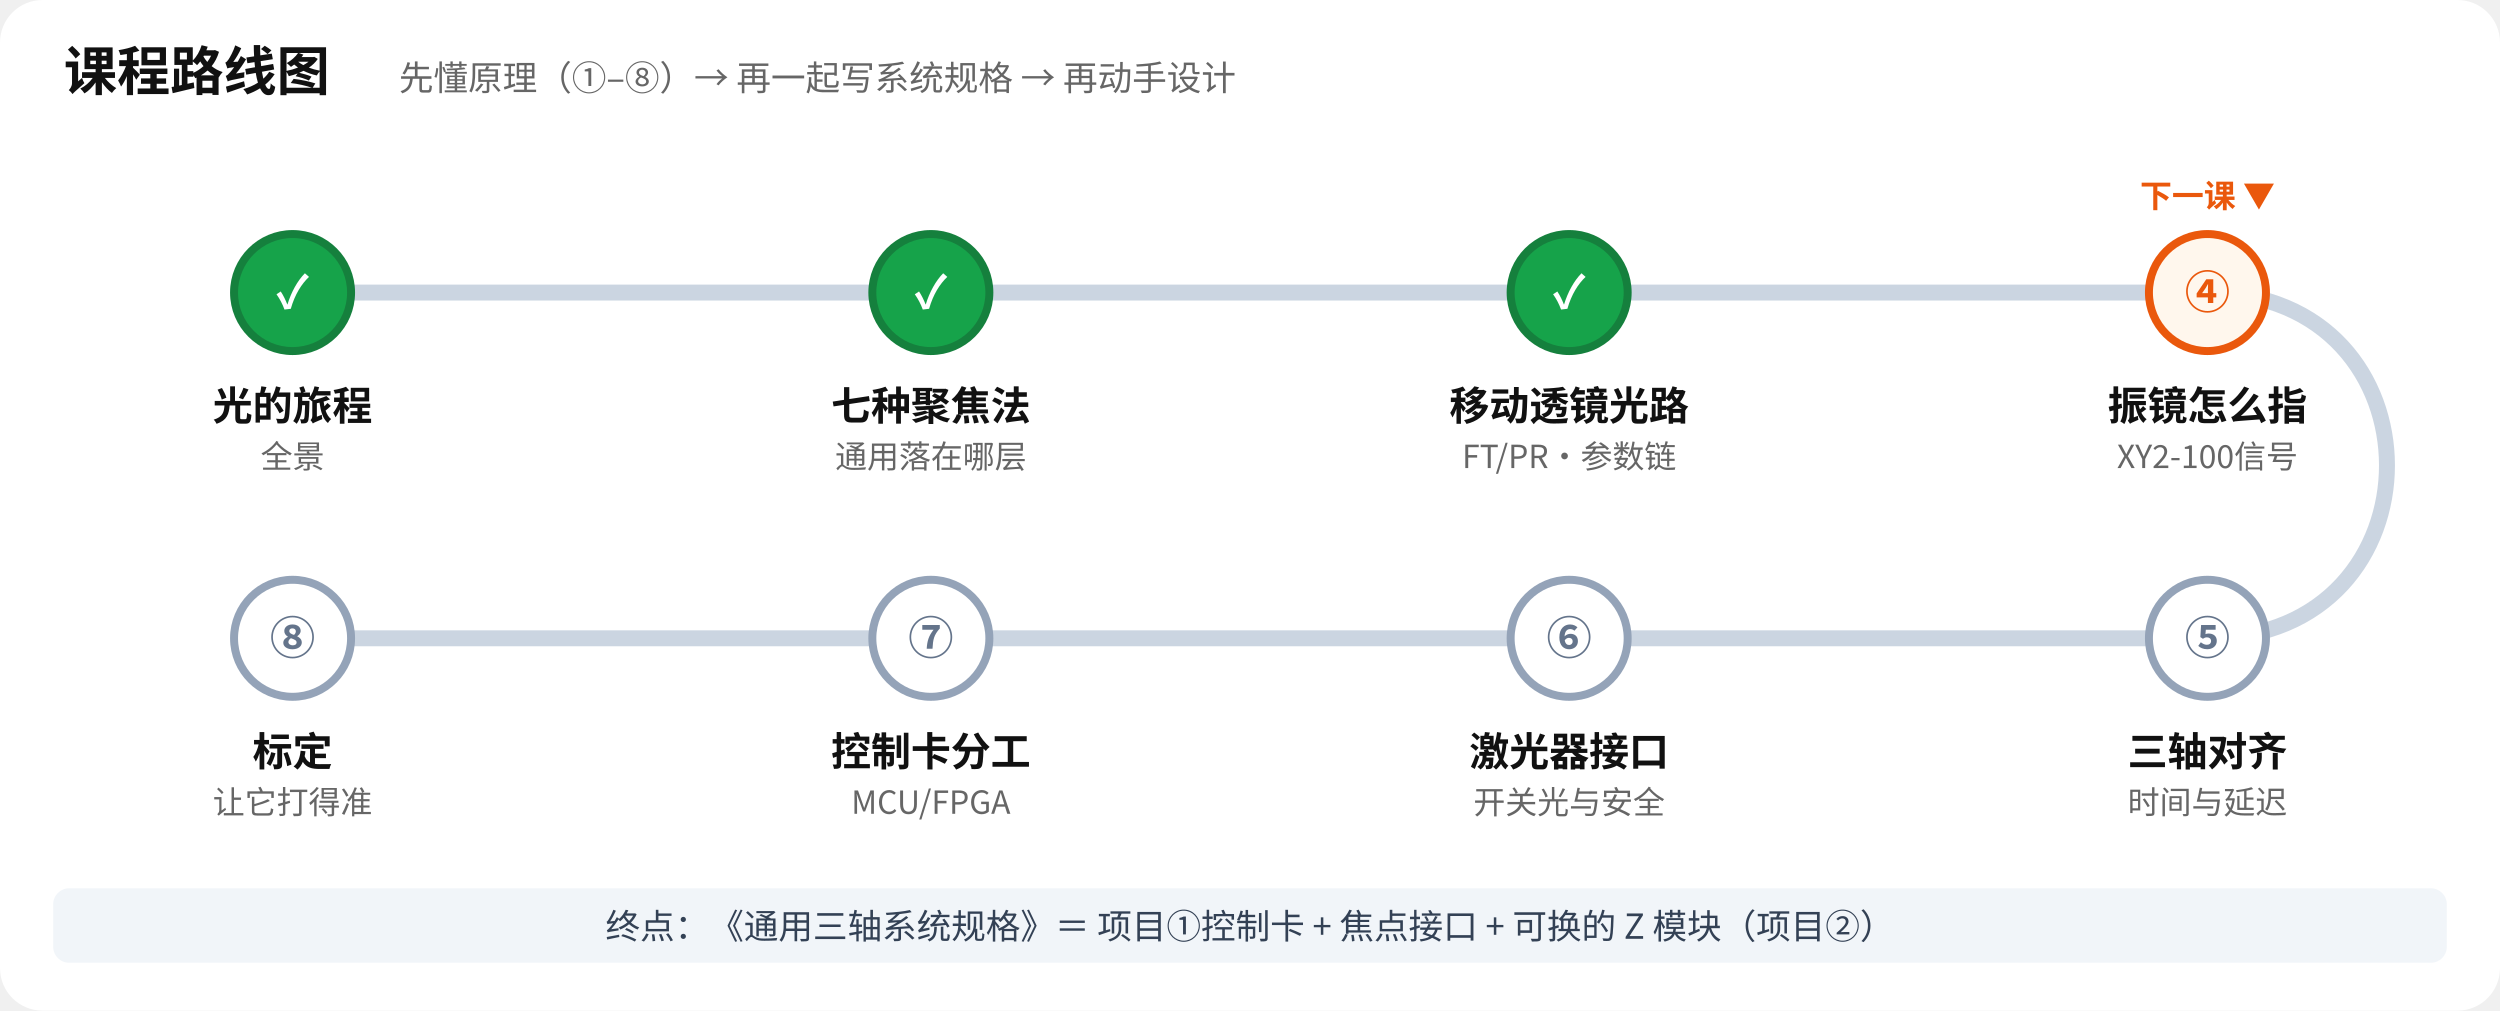
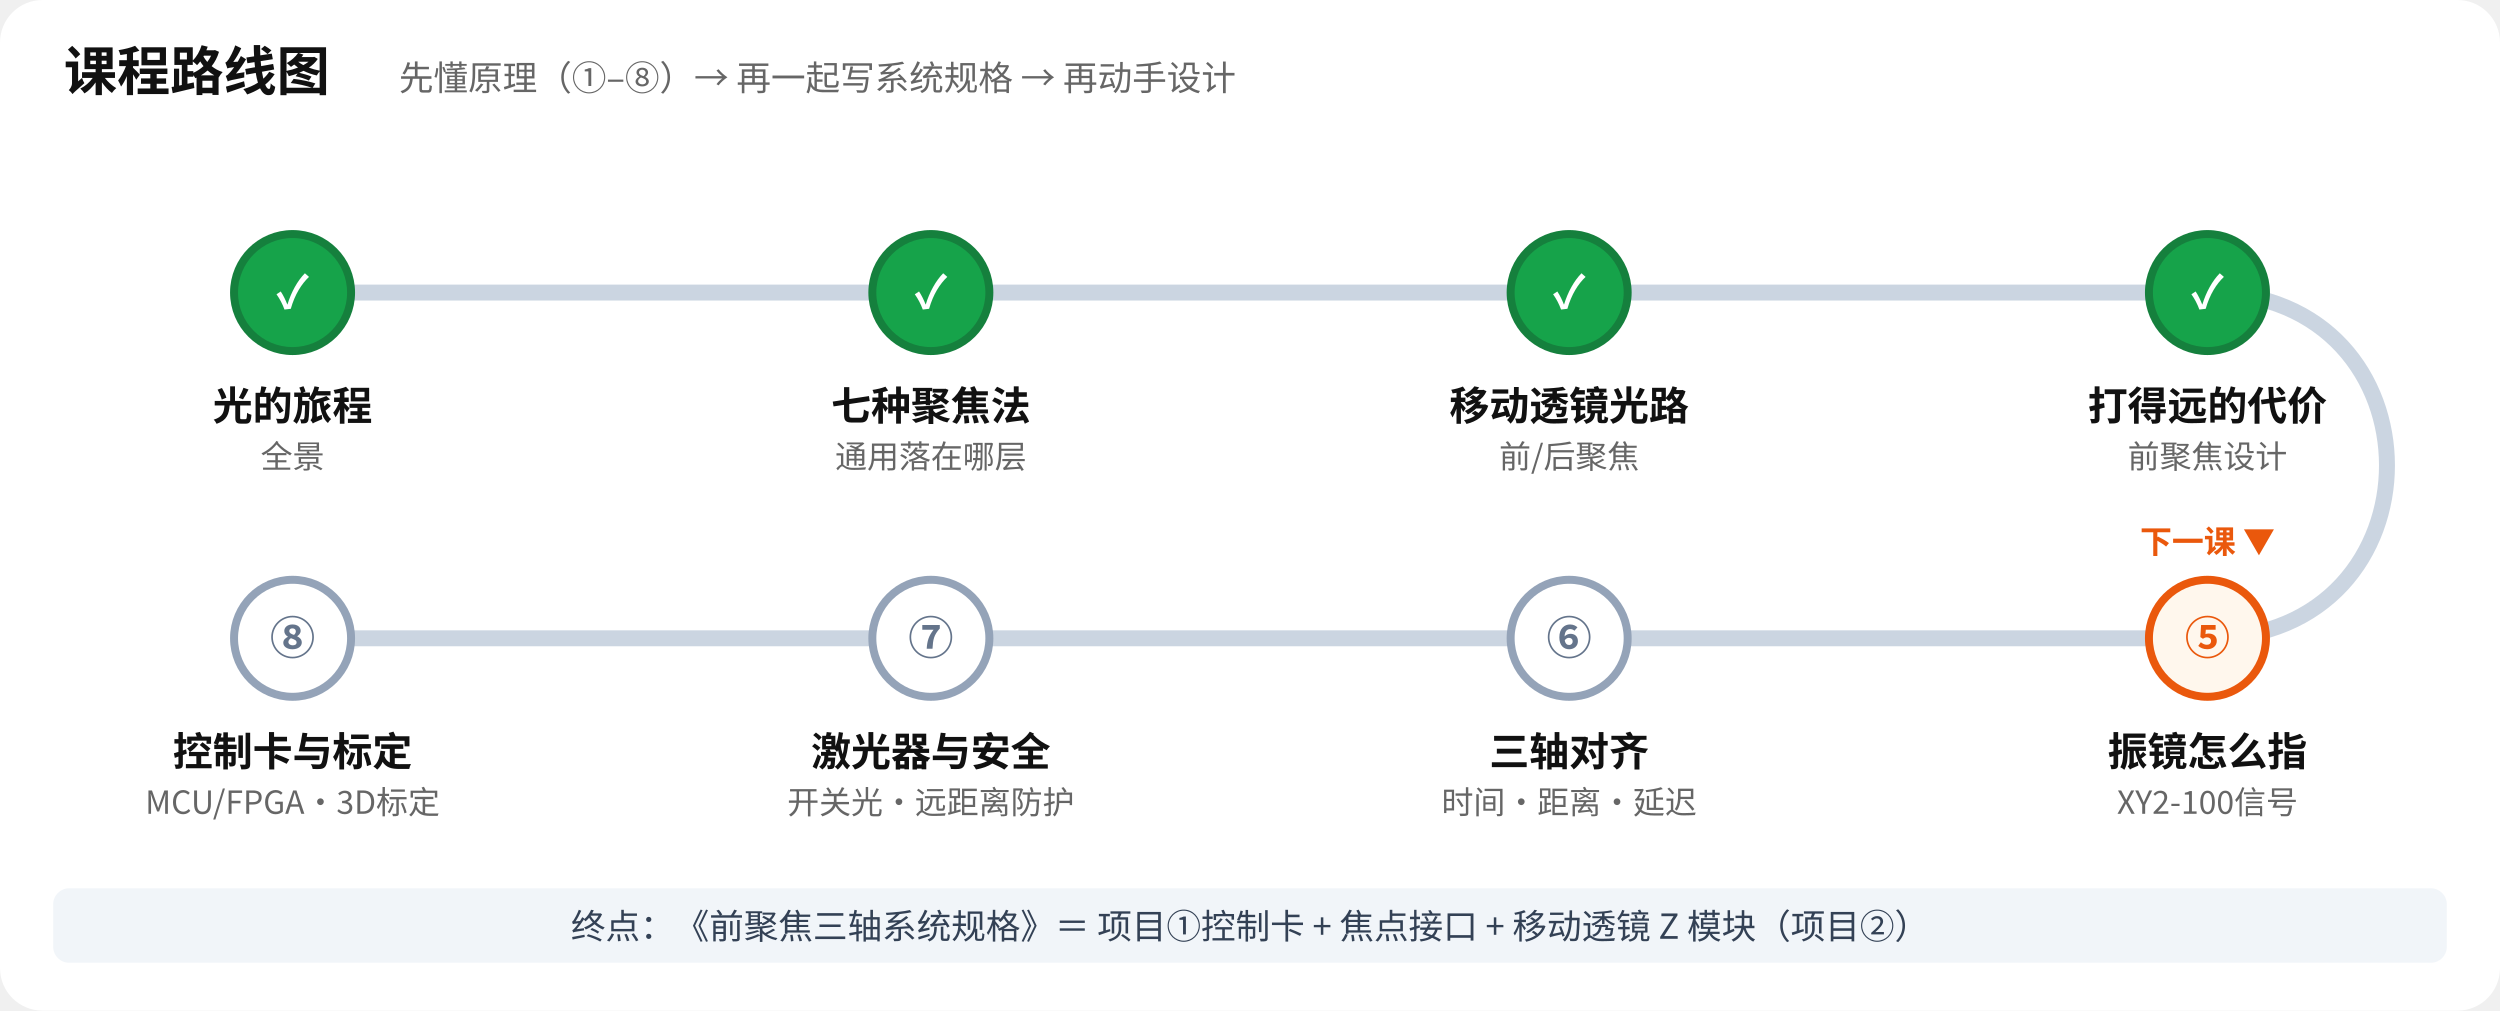
<svg xmlns="http://www.w3.org/2000/svg" viewBox="0 0 940 380" font-family="PingFang SC, Microsoft YaHei, Noto Sans CJK SC, WenQuanYi Zen Hei, sans-serif">
  <rect width="940" height="380" rx="16" fill="#ffffff" />
  <text x="24" y="34" font-size="20" font-weight="700" fill="#111">课程路线图</text>
  <text x="150" y="34" font-size="13" fill="#666">先懂原理（①–⑧）→ 再一起写系统规格 → 再动手设计</text>
  <path d="M110,110 L350,110 L590,110 L830,110 C920,110 920,240 830,240 L830,240 L590,240 L350,240 L110,240" fill="none" stroke="#cbd5e1" stroke-width="6" stroke-linecap="round" />
  <circle cx="110" cy="110" r="22" fill="#16a34a" stroke="#15803d" stroke-width="3" />
  <text x="110" y="116" font-size="17" text-anchor="middle" fill="#fff" font-weight="700">✓</text>
  <text x="110" y="158" font-size="15" text-anchor="middle" fill="#111" font-weight="700">光的旅程</text>
  <text x="110" y="176" font-size="12" text-anchor="middle" fill="#666">全景</text>
  <circle cx="350" cy="110" r="22" fill="#16a34a" stroke="#15803d" stroke-width="3" />
  <text x="350" y="116" font-size="17" text-anchor="middle" fill="#fff" font-weight="700">✓</text>
  <text x="350" y="158" font-size="15" text-anchor="middle" fill="#111" font-weight="700">七种聚焦法</text>
  <text x="350" y="176" font-size="12" text-anchor="middle" fill="#666">通用落在哪层</text>
  <circle cx="590" cy="110" r="22" fill="#16a34a" stroke="#15803d" stroke-width="3" />
  <text x="590" y="116" font-size="17" text-anchor="middle" fill="#fff" font-weight="700">✓</text>
  <text x="590" y="158" font-size="15" text-anchor="middle" fill="#111" font-weight="700">移动透镜光路</text>
-   <text x="590" y="176" font-size="12" text-anchor="middle" fill="#666">FT/PR·参数链</text>
-   <circle cx="830" cy="110" r="22" fill="#fff7ed" stroke="#ea580c" stroke-width="3" />
-   <text x="830" y="116" font-size="17" text-anchor="middle" fill="#ea580c" font-weight="700">④</text>
-   <text x="830" y="158" font-size="15" text-anchor="middle" fill="#111" font-weight="700">振镜怎么指</text>
-   <text x="830" y="176" font-size="12" text-anchor="middle" fill="#666">XY2-100信号</text>
-   <circle cx="830" cy="240" r="22" fill="#fff" stroke="#94a3b8" stroke-width="3" />
-   <text x="830" y="246" font-size="17" text-anchor="middle" fill="#64748b" font-weight="700">⑤</text>
-   <text x="830" y="288" font-size="15" text-anchor="middle" fill="#111" font-weight="700">三轴对齐</text>
-   <text x="830" y="306" font-size="12" text-anchor="middle" fill="#666">时间与延迟</text>
+   <text x="590" y="176" font-size="12" text-anchor="middle" fill="#666">前/后聚焦</text>
+   <circle cx="830" cy="110" r="22" fill="#16a34a" stroke="#15803d" stroke-width="3" />
+   <text x="830" y="116" font-size="17" text-anchor="middle" fill="#fff" font-weight="700">✓</text>
+   <text x="830" y="158" font-size="15" text-anchor="middle" fill="#111" font-weight="700">打得远的代价</text>
+   <text x="830" y="176" font-size="12" text-anchor="middle" fill="#666">前聚焦设计</text>
+   <circle cx="830" cy="240" r="22" fill="#fff7ed" stroke="#ea580c" stroke-width="3" />
+   <text x="830" y="246" font-size="17" text-anchor="middle" fill="#ea580c" font-weight="700">⑤</text>
+   <text x="830" y="288" font-size="15" text-anchor="middle" fill="#111" font-weight="700">振镜怎么指</text>
+   <text x="830" y="306" font-size="12" text-anchor="middle" fill="#666">XY2-100信号</text>
  <circle cx="590" cy="240" r="22" fill="#fff" stroke="#94a3b8" stroke-width="3" />
  <text x="590" y="246" font-size="17" text-anchor="middle" fill="#64748b" font-weight="700">⑥</text>
-   <text x="590" y="288" font-size="15" text-anchor="middle" fill="#111" font-weight="700">激光器接口</text>
-   <text x="590" y="306" font-size="12" text-anchor="middle" fill="#666">开关光与安全</text>
+   <text x="590" y="288" font-size="15" text-anchor="middle" fill="#111" font-weight="700">三轴对齐</text>
+   <text x="590" y="306" font-size="12" text-anchor="middle" fill="#666">时间·距离·延迟</text>
  <circle cx="350" cy="240" r="22" fill="#fff" stroke="#94a3b8" stroke-width="3" />
  <text x="350" y="246" font-size="17" text-anchor="middle" fill="#64748b" font-weight="700">⑦</text>
-   <text x="350" y="288" font-size="15" text-anchor="middle" fill="#111" font-weight="700">控制卡分工</text>
-   <text x="350" y="306" font-size="12" text-anchor="middle" fill="#666">MCU/FPGA</text>
+   <text x="350" y="288" font-size="15" text-anchor="middle" fill="#111" font-weight="700">激光器与安全</text>
+   <text x="350" y="306" font-size="12" text-anchor="middle" fill="#666">开关光·远距离防护</text>
  <circle cx="110" cy="240" r="22" fill="#fff" stroke="#94a3b8" stroke-width="3" />
  <text x="110" y="246" font-size="17" text-anchor="middle" fill="#64748b" font-weight="700">⑧</text>
-   <text x="110" y="288" font-size="15" text-anchor="middle" fill="#111" font-weight="700">标定</text>
-   <text x="110" y="306" font-size="12" text-anchor="middle" fill="#666">让它打得准</text>
-   <text x="830" y="78" font-size="12" text-anchor="middle" fill="#ea580c" font-weight="700">下一课 ▼</text>
+   <text x="110" y="288" font-size="15" text-anchor="middle" fill="#111" font-weight="700">控制卡与标定</text>
+   <text x="110" y="306" font-size="12" text-anchor="middle" fill="#666">MCU/FPGA·3D标定</text>
+   <text x="830" y="208" font-size="12" text-anchor="middle" fill="#ea580c" font-weight="700">下一课 ▼</text>
  <rect x="20" y="334" width="900" height="28" rx="6" fill="#f1f5f9" />
-   <text x="470" y="353" font-size="13" text-anchor="middle" fill="#334155">终点：《通用三轴系统规格》＝ 项目①控制卡 + 焦点接口 + 可换的 Z 模块（项目②）</text>
+   <text x="470" y="353" font-size="13" text-anchor="middle" fill="#334155">终点：《前聚焦三轴系统规格》＝ 项目①控制卡 + 焦点接口 + 移动透镜 Z 模块（项目②）</text>
</svg>
